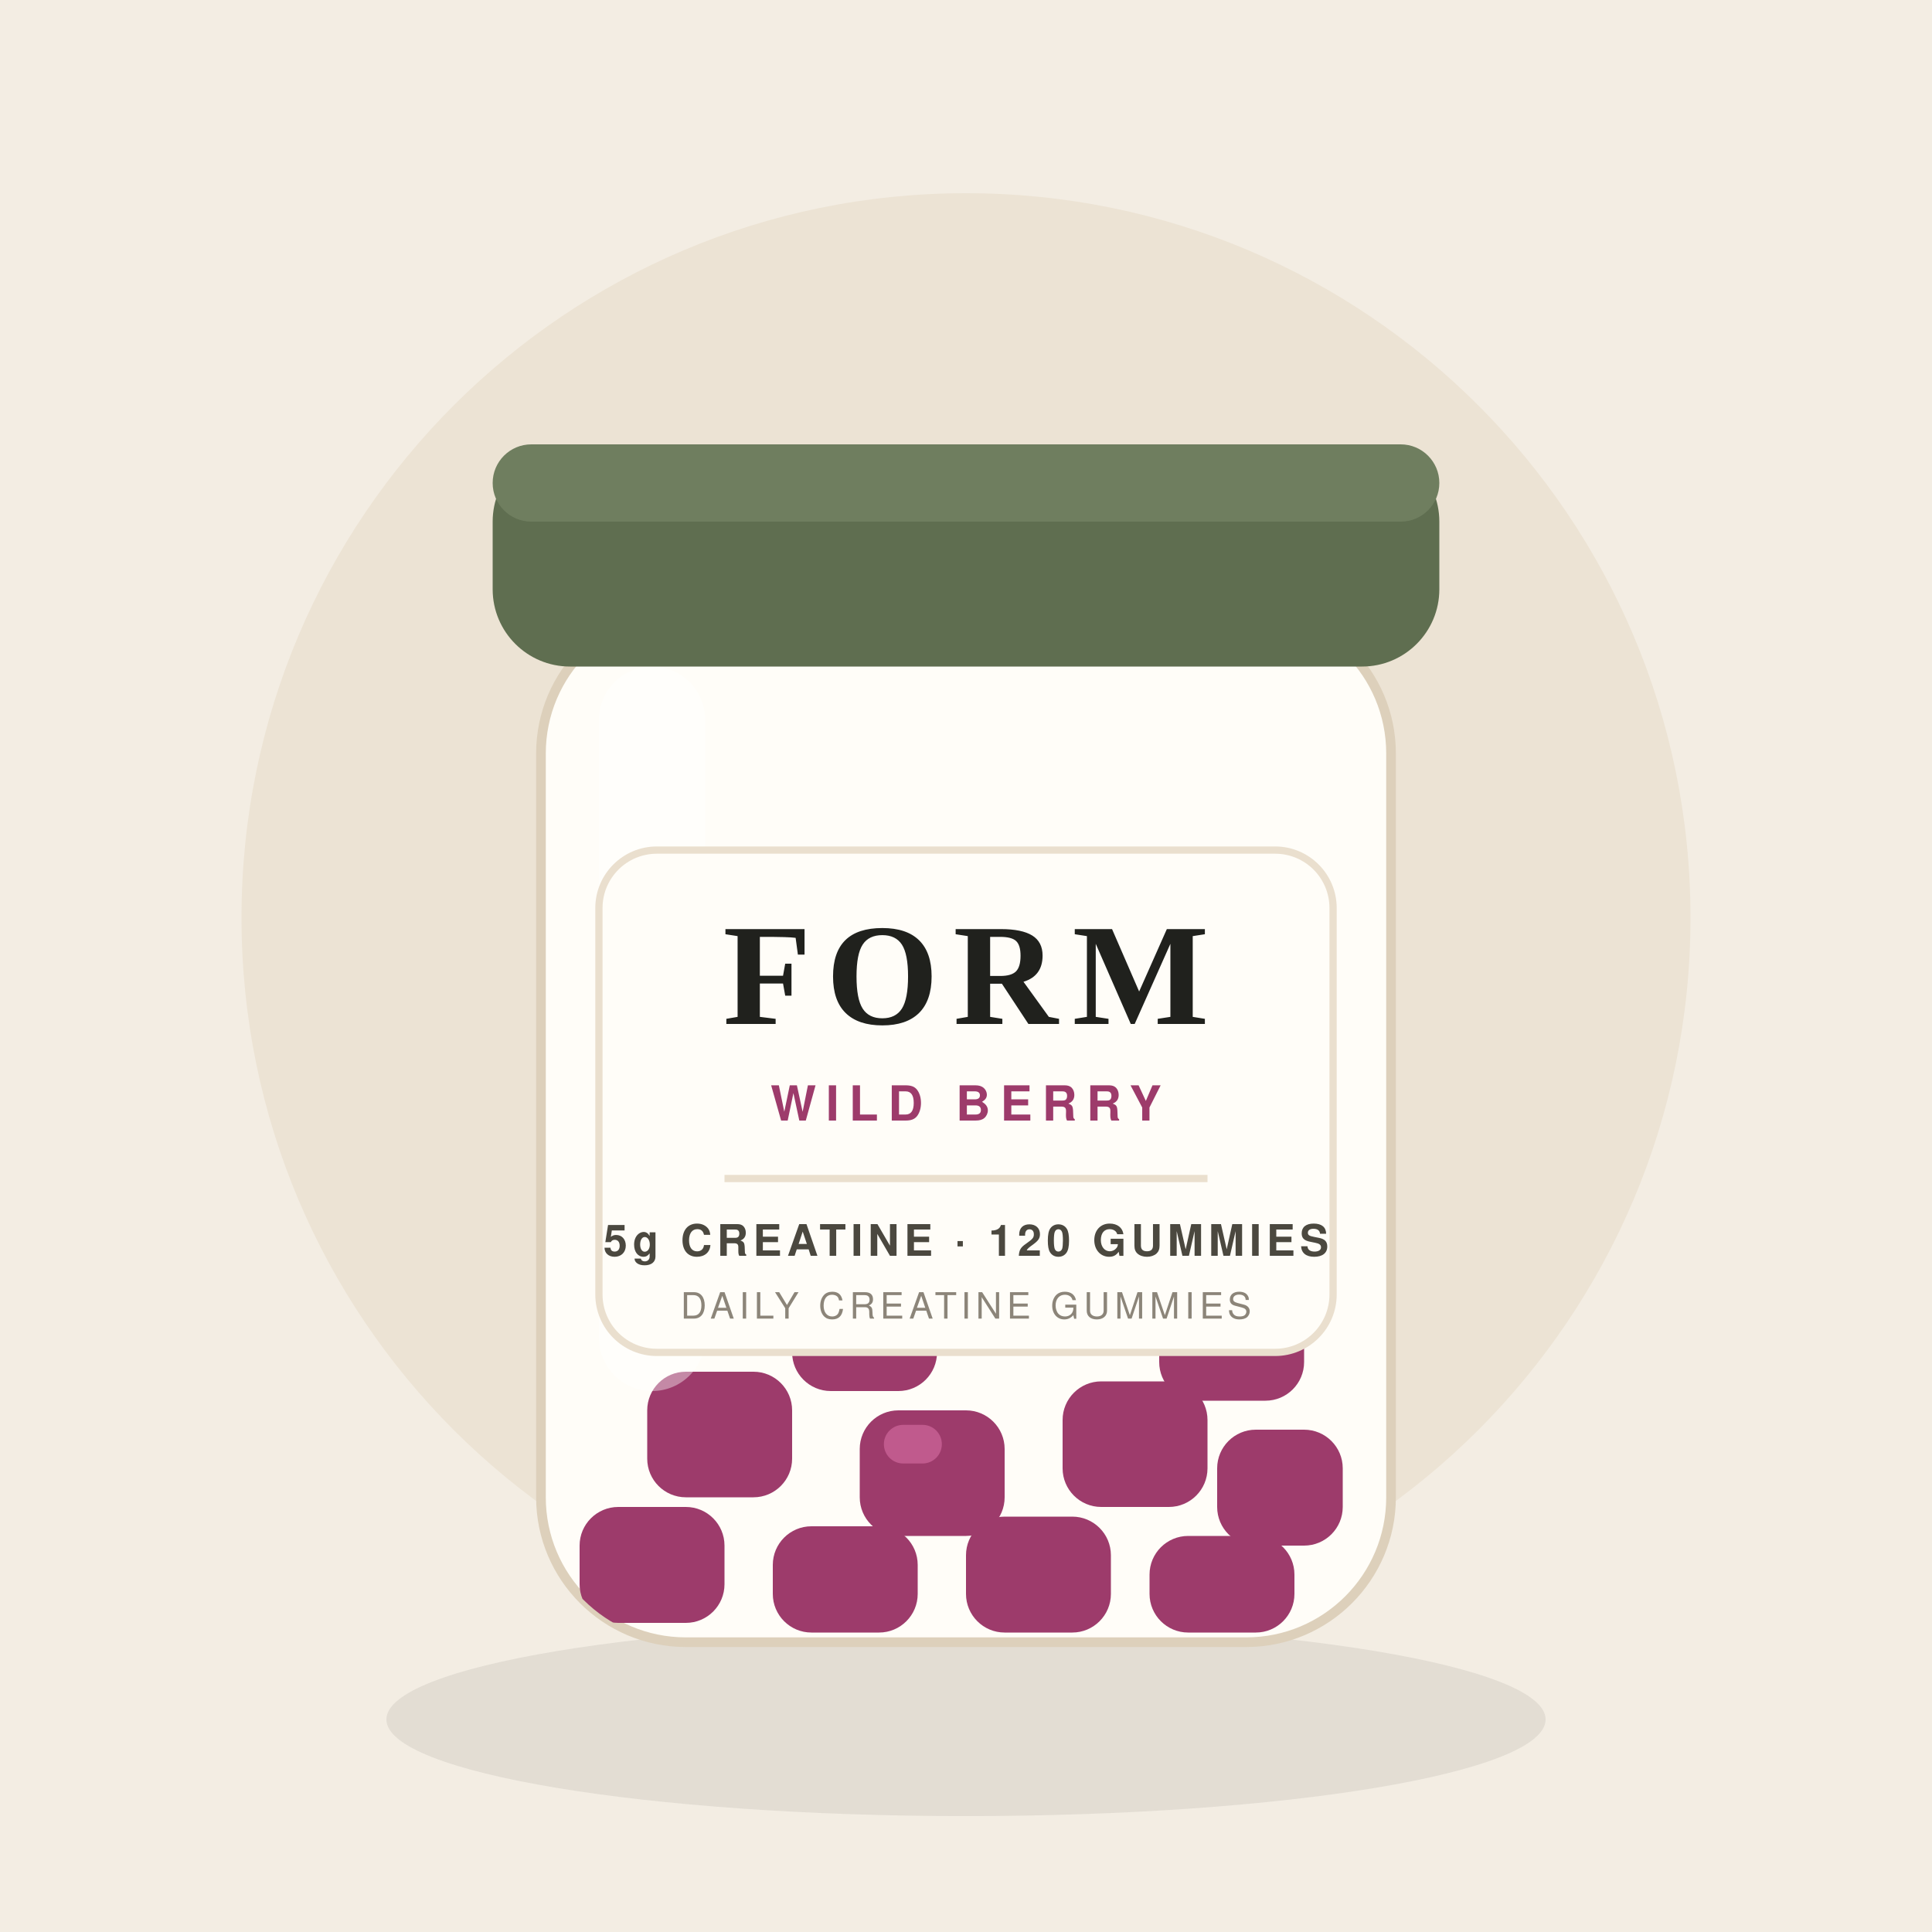
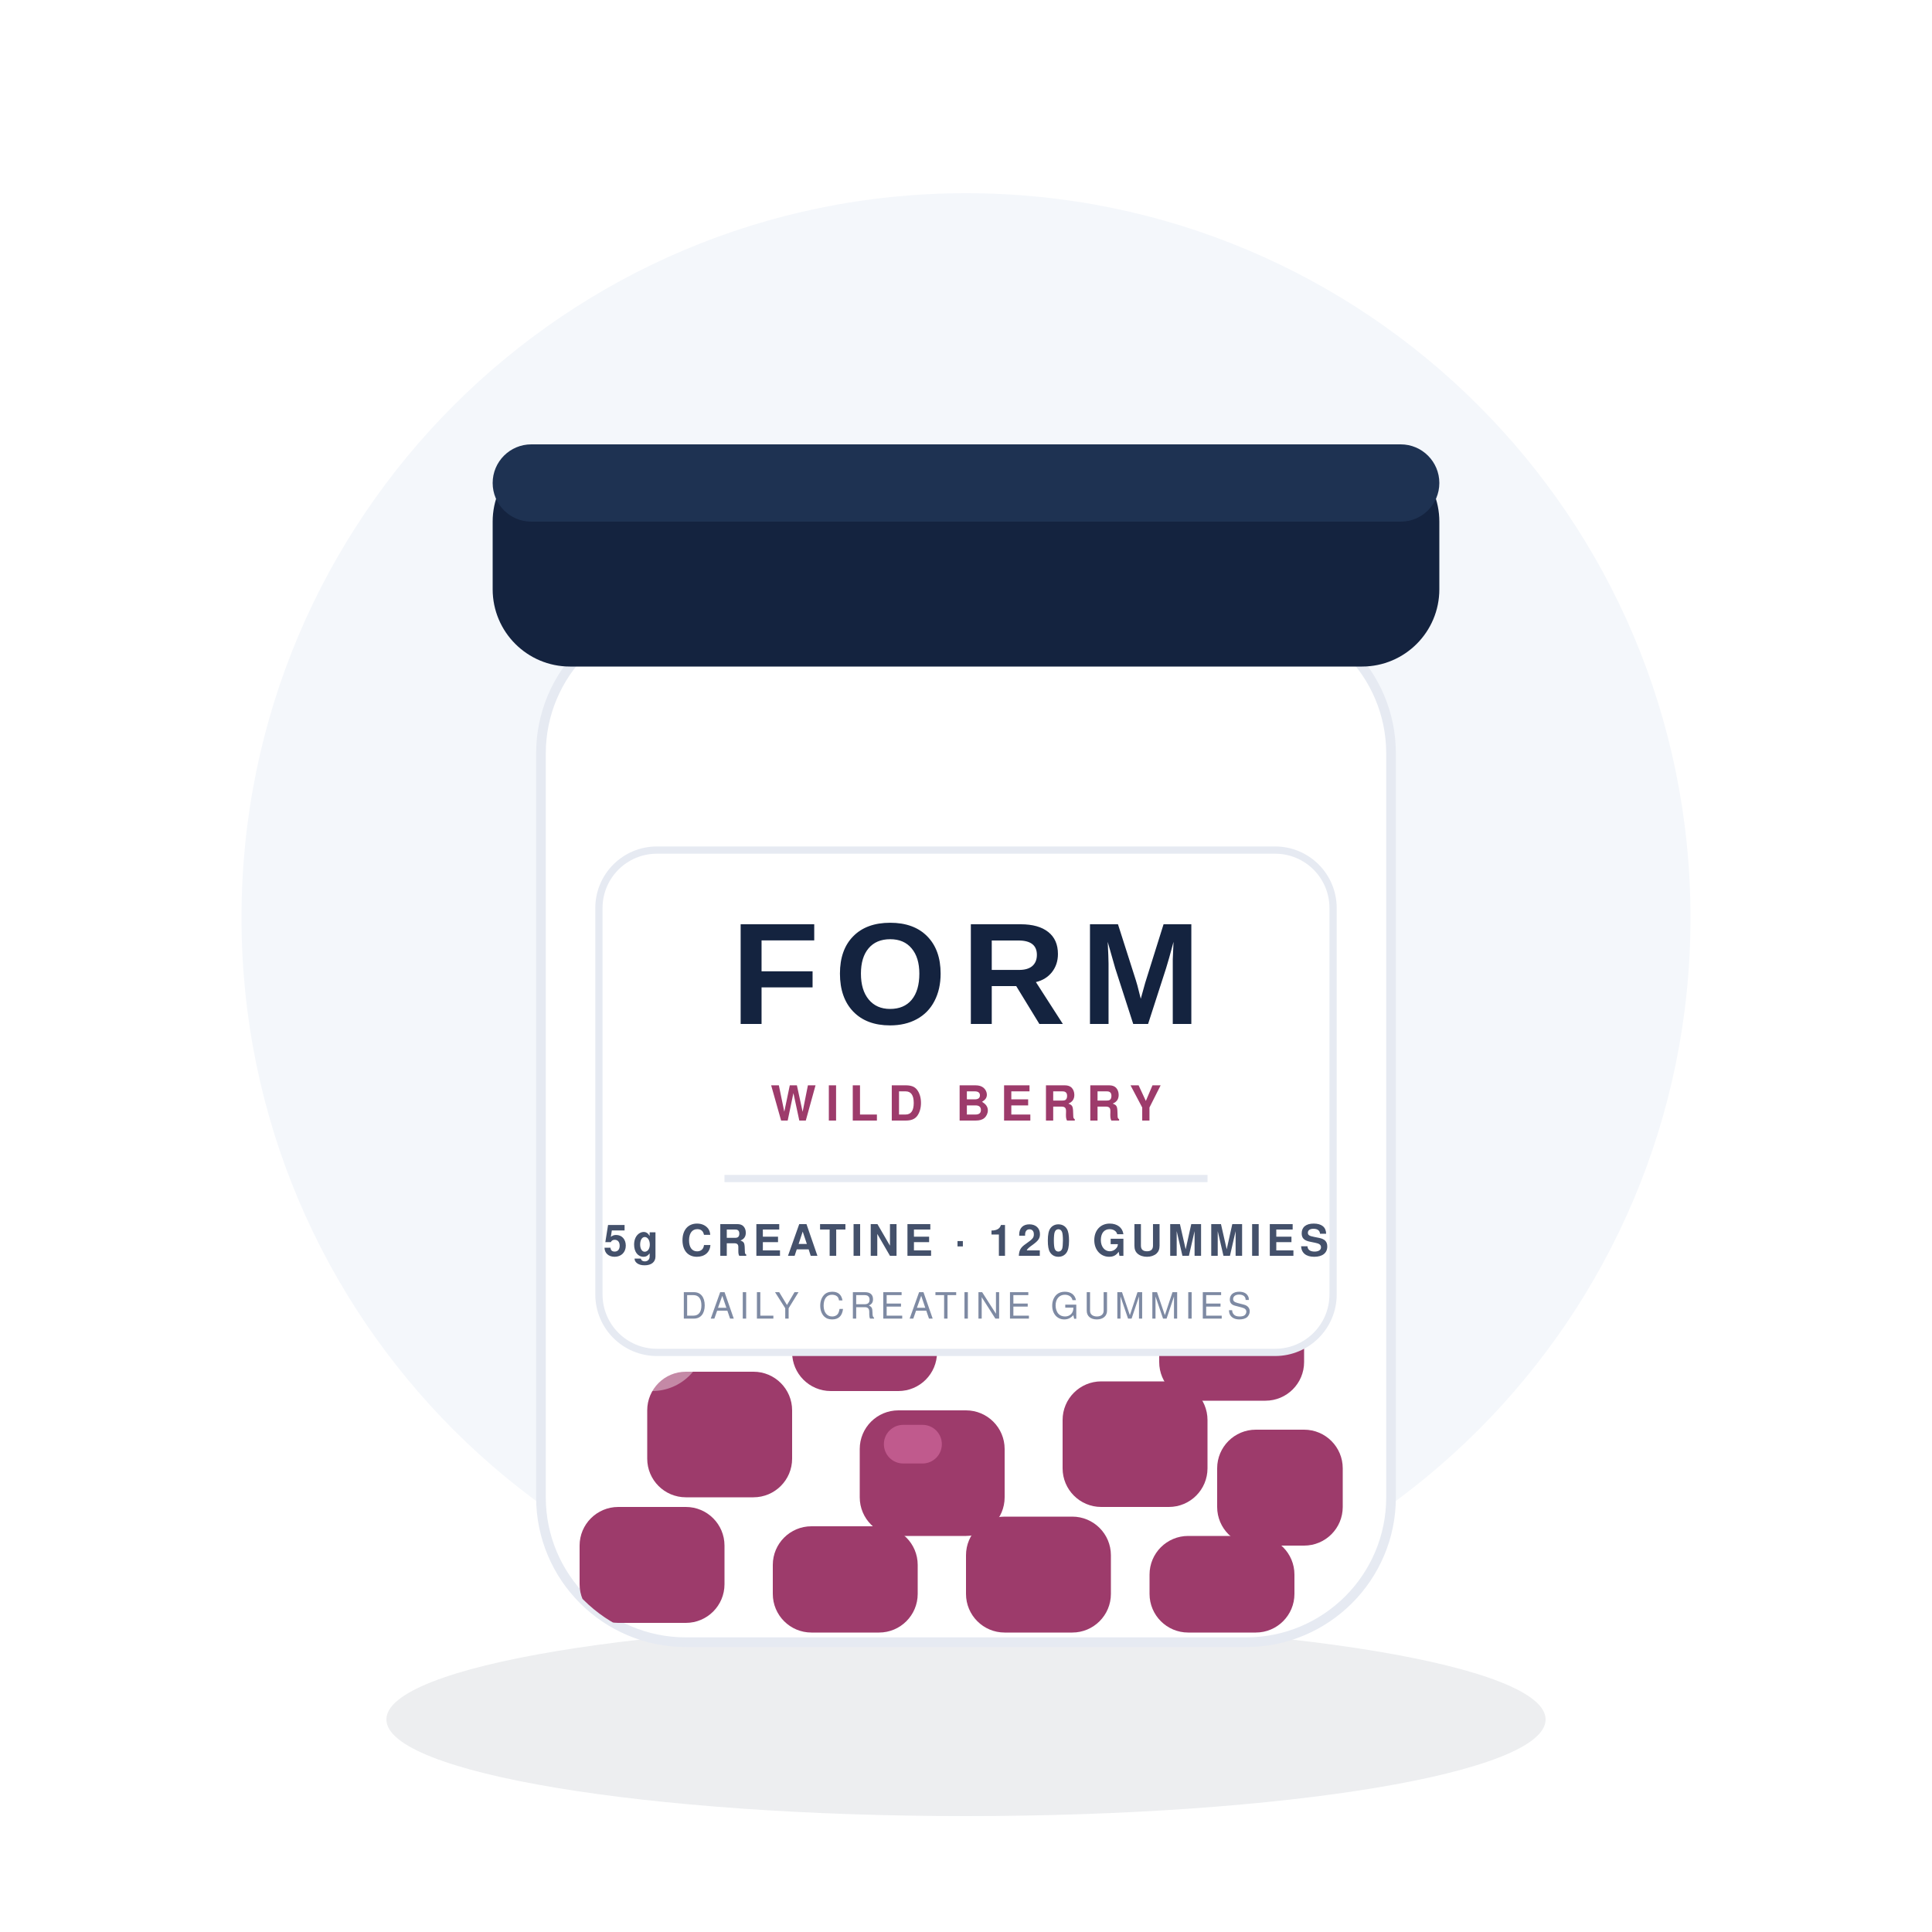
<svg xmlns="http://www.w3.org/2000/svg" viewBox="0 0 400 400" role="img" aria-label="FORM Wild Berry creatine gummies jar">
  <defs>
    <clipPath id="jarB">
      <rect x="112" y="126" width="176" height="214" rx="30" />
    </clipPath>
  </defs>
-   <rect width="400" height="400" fill="#f3ede3" />
-   <circle cx="200" cy="190" r="150" fill="#ece3d4" />
-   <ellipse cx="200" cy="356" rx="120" ry="20" fill="#20211d" opacity="0.08" />
-   <rect x="112" y="126" width="176" height="214" rx="30" fill="#fffdf8" stroke="#ddd0bb" stroke-width="2" />
+   <rect width="400" height="400" fill="#ffffff" />
+   <circle cx="200" cy="190" r="150" fill="#f4f7fb" />
+   <ellipse cx="200" cy="356" rx="120" ry="20" fill="#14233f" opacity="0.08" />
+   <rect x="112" y="126" width="176" height="214" rx="30" fill="#ffffff" stroke="#e6eaf2" stroke-width="2" />
  <g clip-path="url(#jarB)">
    <g fill="#9d3b6b">
      <rect x="126" y="250" width="30" height="26" rx="8" />
      <rect x="164" y="262" width="30" height="26" rx="8" />
      <rect x="202" y="252" width="30" height="26" rx="8" />
      <rect x="240" y="264" width="30" height="26" rx="8" />
      <rect x="134" y="284" width="30" height="26" rx="8" />
      <rect x="178" y="292" width="30" height="26" rx="8" />
      <rect x="220" y="286" width="30" height="26" rx="8" />
      <rect x="252" y="296" width="26" height="24" rx="8" />
      <rect x="120" y="312" width="30" height="24" rx="8" />
      <rect x="160" y="316" width="30" height="22" rx="8" />
      <rect x="200" y="314" width="30" height="24" rx="8" />
      <rect x="238" y="318" width="30" height="20" rx="8" />
    </g>
    <g fill="#c75f93" opacity="0.85">
      <rect x="131" y="253" width="12" height="8" rx="4" />
      <rect x="207" y="255" width="12" height="8" rx="4" />
      <rect x="183" y="295" width="12" height="8" rx="4" />
      <rect x="243" y="267" width="12" height="8" rx="4" />
    </g>
  </g>
  <rect x="124" y="138" width="22" height="150" rx="11" fill="#ffffff" opacity="0.4" />
-   <rect x="102" y="92" width="196" height="46" rx="16" fill="#5f6e50" />
-   <rect x="102" y="92" width="196" height="16" rx="8" fill="#6f7e5f" />
-   <rect x="124" y="176" width="152" height="104" rx="12" fill="#fffdf8" stroke="#eadfce" stroke-width="1.5" />
-   <text x="200" y="212" text-anchor="middle" font-family="Georgia, 'Times New Roman', serif" font-size="30" font-weight="600" fill="#20211d" letter-spacing="3">FORM</text>
+   <rect x="102" y="92" width="196" height="46" rx="16" fill="#14233f" />
+   <rect x="102" y="92" width="196" height="16" rx="8" fill="#1e3252" />
+   <rect x="124" y="176" width="152" height="104" rx="12" fill="#ffffff" stroke="#e6eaf2" stroke-width="1.5" />
+   <text x="200" y="212" text-anchor="middle" font-family="'Helvetica Neue', Arial, sans-serif" font-size="30" font-weight="600" fill="#14233f" letter-spacing="3">FORM</text>
  <text x="200" y="232" text-anchor="middle" font-family="Helvetica, Arial, sans-serif" font-size="10" font-weight="700" fill="#9d3b6b" letter-spacing="2">WILD BERRY</text>
-   <line x1="150" y1="244" x2="250" y2="244" stroke="#eadfce" stroke-width="1.5" />
-   <text x="200" y="260" text-anchor="middle" font-family="Helvetica, Arial, sans-serif" font-size="9" font-weight="600" fill="#4b483f" letter-spacing="1">5g CREATINE · 120 GUMMIES</text>
-   <text x="200" y="273" text-anchor="middle" font-family="Helvetica, Arial, sans-serif" font-size="7.5" fill="#8c8579" letter-spacing="1">DAILY CREATINE GUMMIES</text>
+   <line x1="150" y1="244" x2="250" y2="244" stroke="#e6eaf2" stroke-width="1.5" />
+   <text x="200" y="260" text-anchor="middle" font-family="Helvetica, Arial, sans-serif" font-size="9" font-weight="600" fill="#44516b" letter-spacing="1">5g CREATINE · 120 GUMMIES</text>
+   <text x="200" y="273" text-anchor="middle" font-family="Helvetica, Arial, sans-serif" font-size="7.5" fill="#7e8aa3" letter-spacing="1">DAILY CREATINE GUMMIES</text>
</svg>
